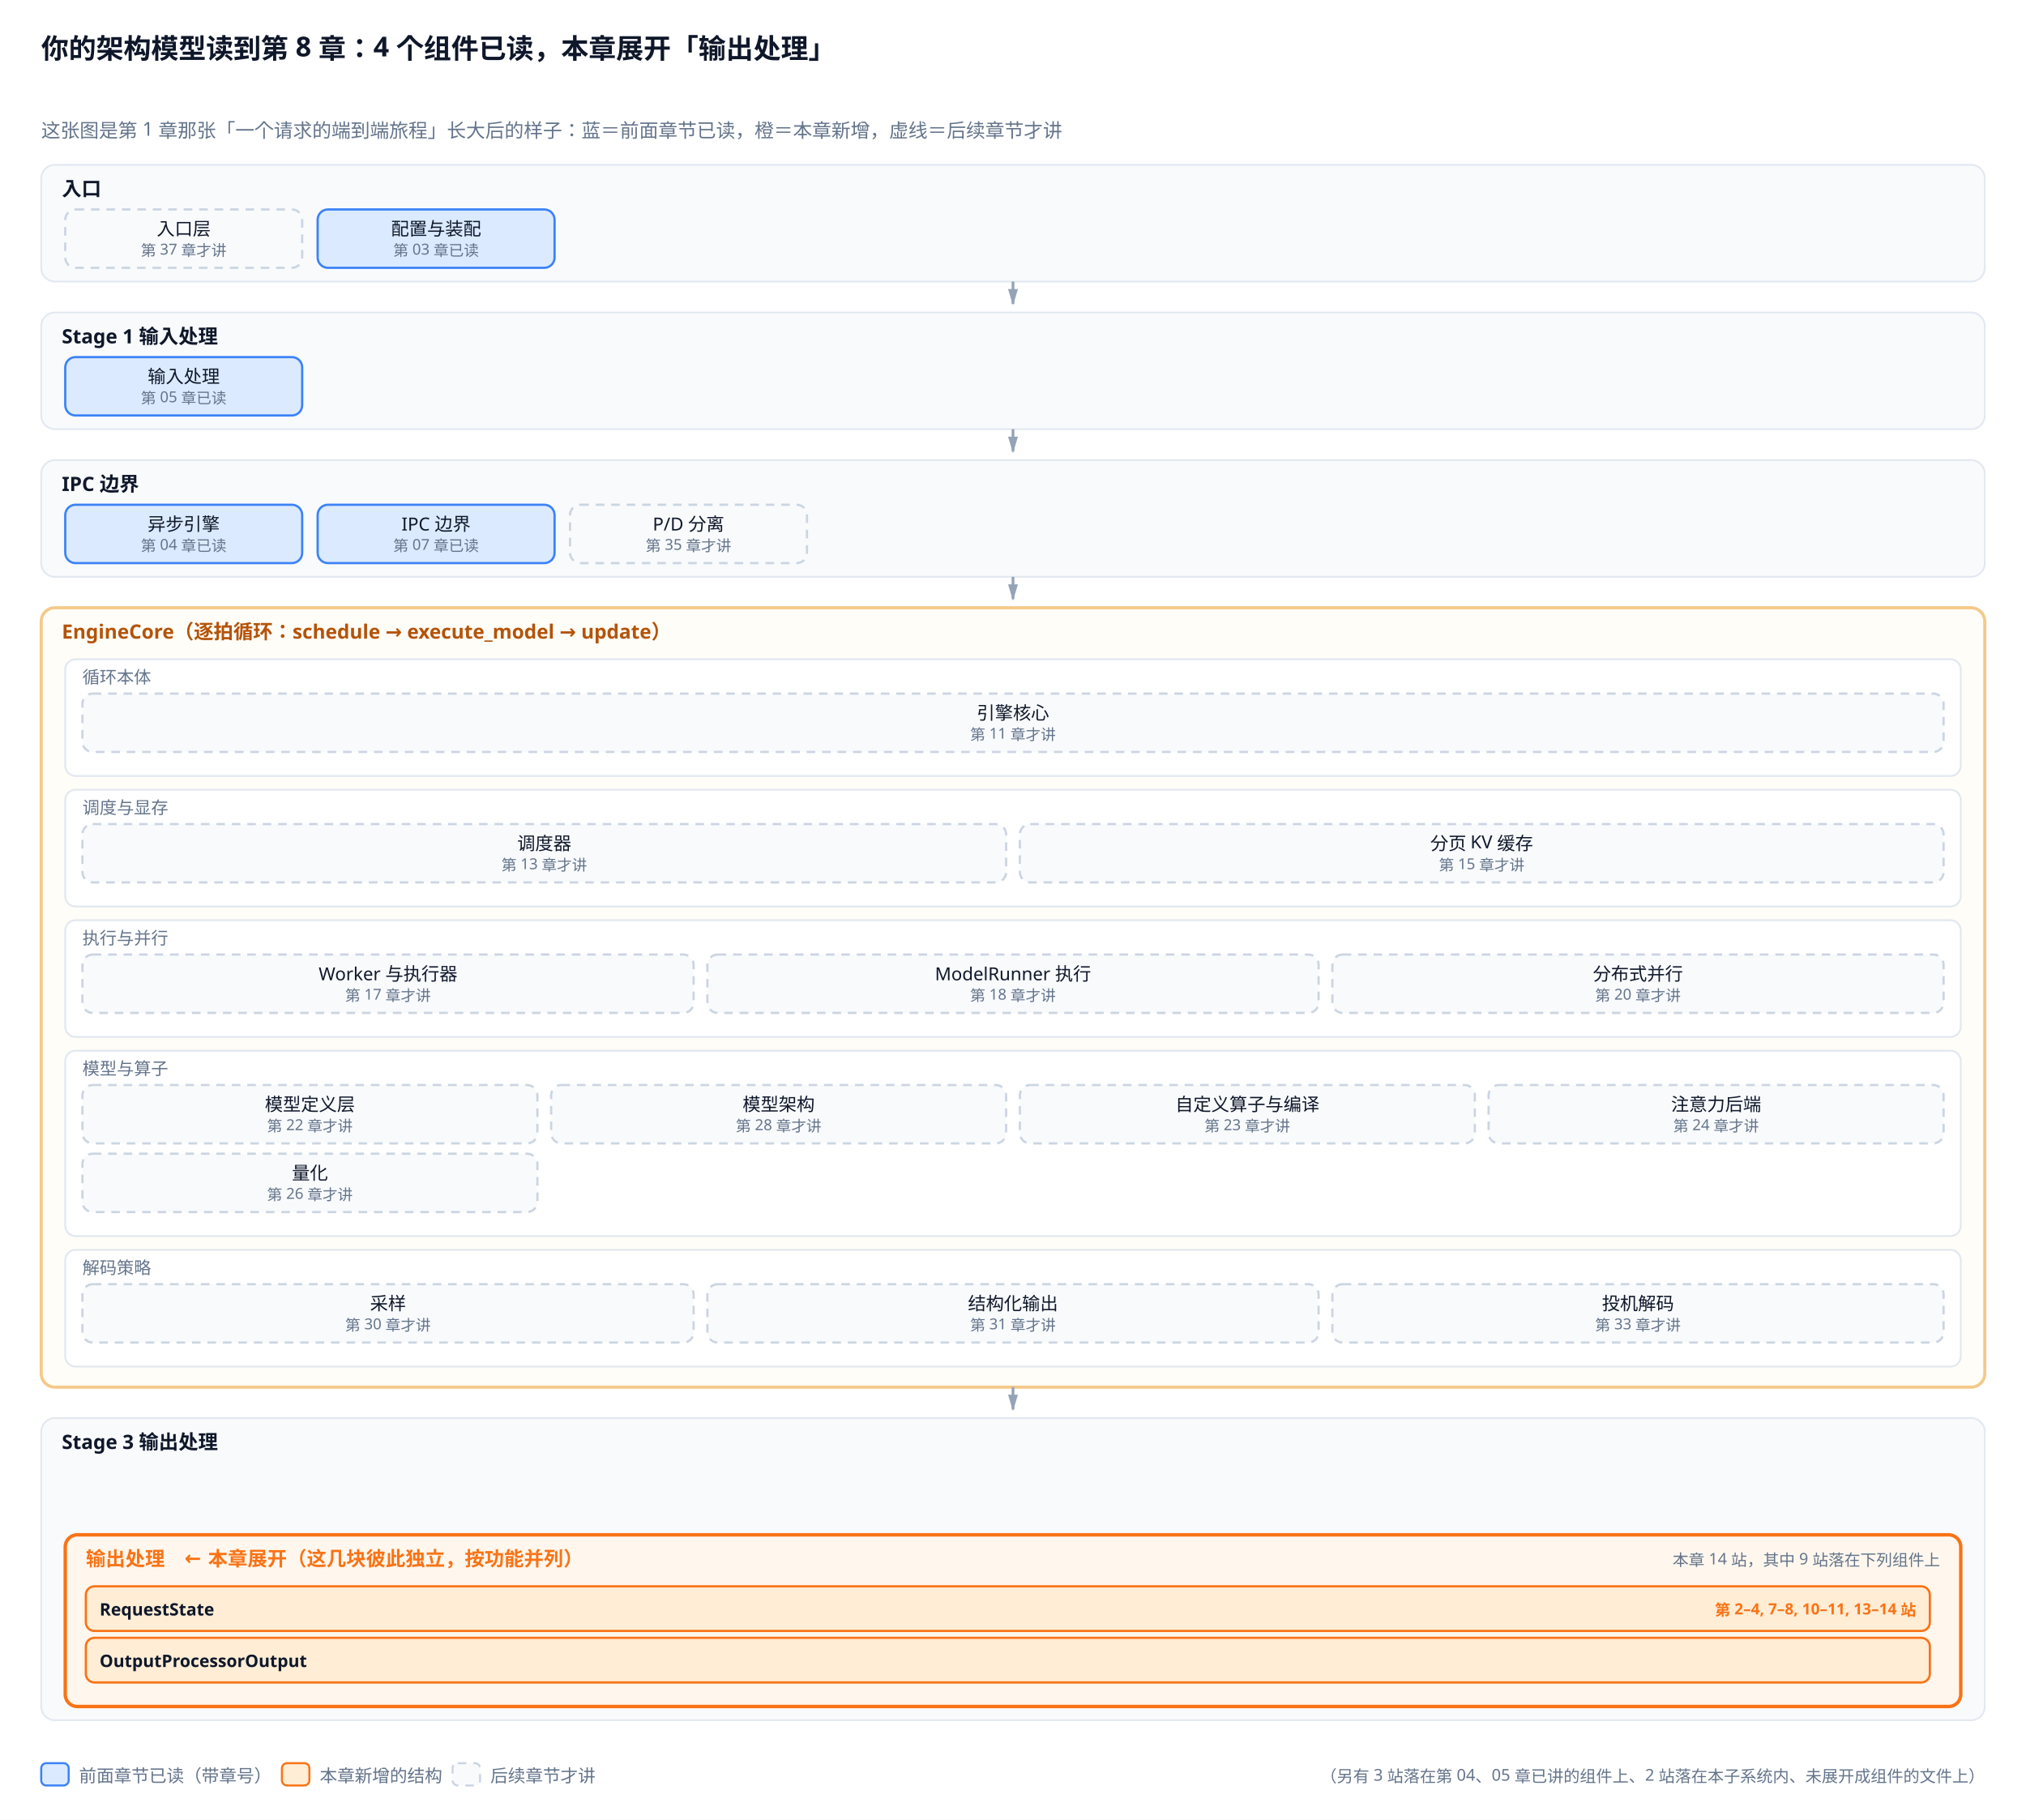
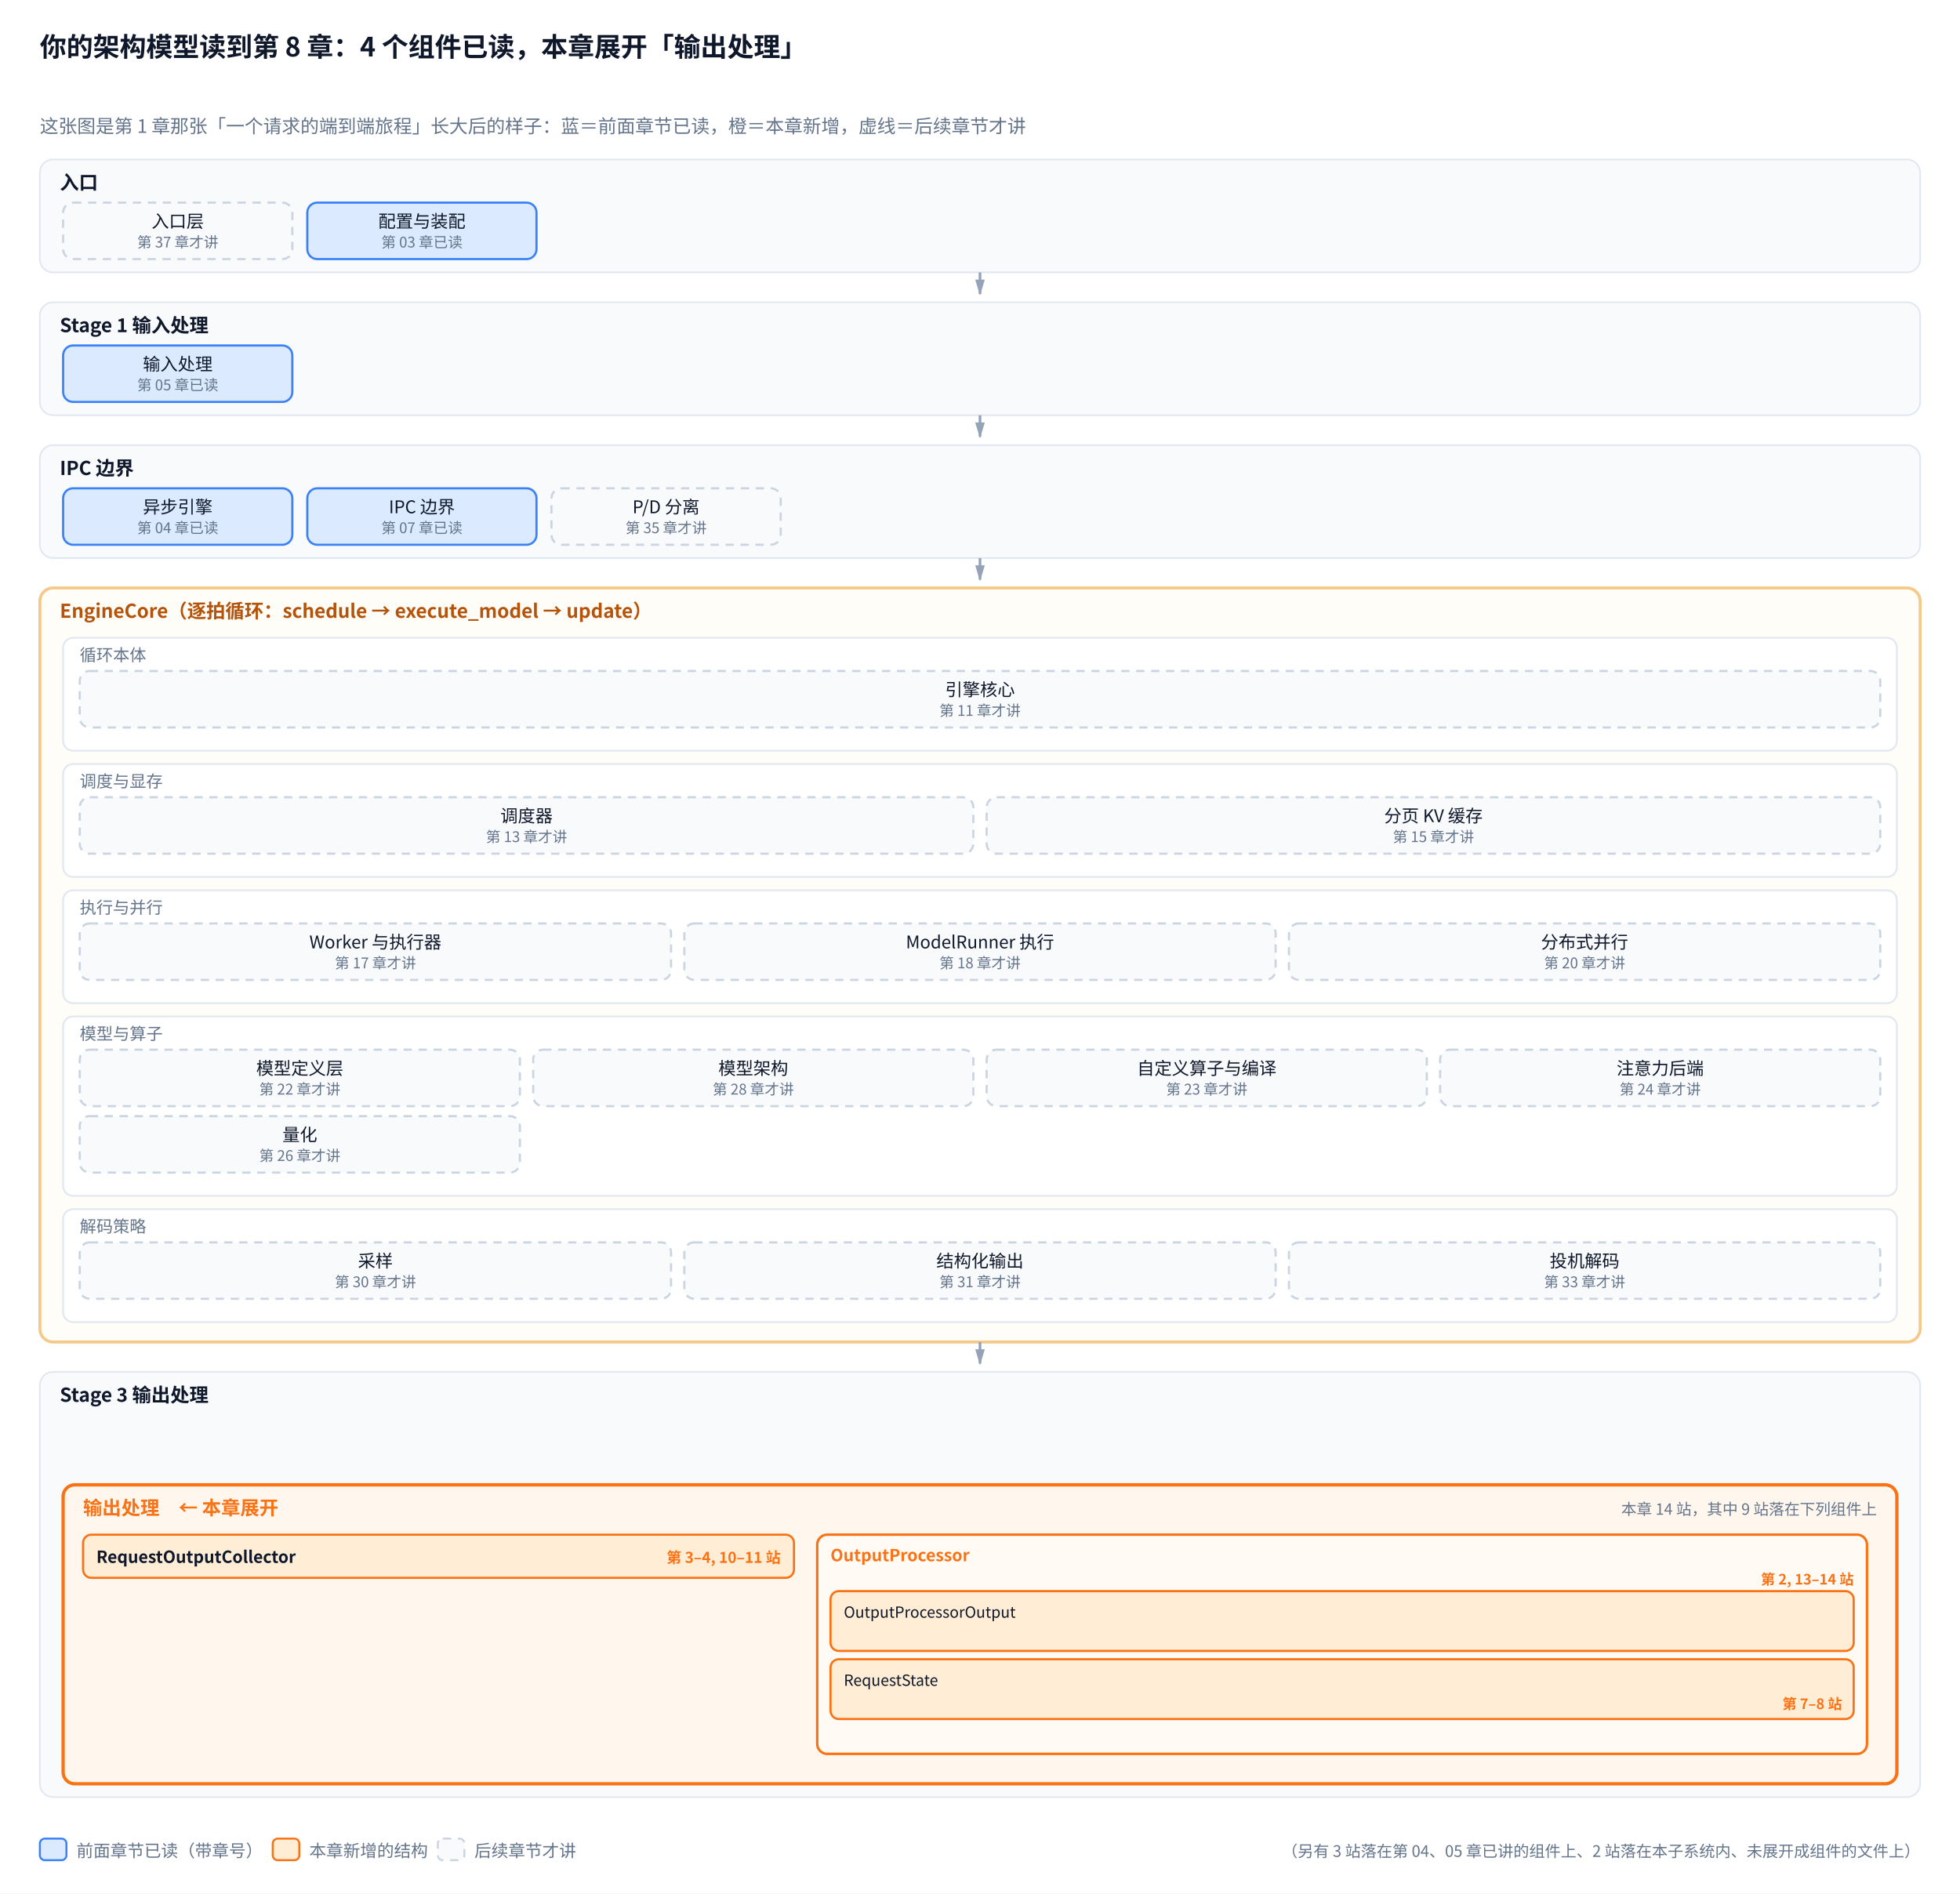
- <svg xmlns="http://www.w3.org/2000/svg" viewBox="0 0 1180 1060">
+ <svg xmlns="http://www.w3.org/2000/svg" viewBox="0 0 1180 1140">
  <defs>
    <marker id="a" viewBox="0 0 10 6" refX="9" refY="3" markerWidth="6" markerHeight="4" orient="auto">
      <path d="M0,0 L10,3 L0,6 Z" fill="#94a3b8" />
    </marker>
    <marker id="a2" viewBox="0 0 10 6" refX="9" refY="3" markerWidth="6" markerHeight="4" orient="auto">
      <path d="M0,0 L10,3 L0,6 Z" fill="#f97316" />
    </marker>
  </defs>
-   <rect width="1180" height="1060" fill="white" />
-   <text x="24" y="34" font-family="sans-serif" font-size="16" fill="#0f172a" font-weight="bold">你的架构模型读到第 8 章：4 个组件已读，本章展开「输出处理」</text>
-   <text x="24.0" y="80.0" font-family="sans-serif" font-size="11.2" fill="#64748b" text-anchor="start">这张图是第 1 章那张「一个请求的端到端旅程」长大后的样子：蓝＝前面章节已读，橙＝本章新增，虚线＝后续章节才讲</text>
+   <rect width="1180" height="1140" fill="white" />
+   <text x="24" y="34" font-family="Microsoft YaHei, SimHei, Noto Sans CJK SC, PingFang SC, sans-serif" font-size="16" fill="#0f172a" font-weight="bold">你的架构模型读到第 8 章：4 个组件已读，本章展开「输出处理」</text>
+   <text x="24.0" y="80.0" font-family="Microsoft YaHei, SimHei, Noto Sans CJK SC, PingFang SC, sans-serif" font-size="11.2" fill="#64748b" text-anchor="start">这张图是第 1 章那张「一个请求的端到端旅程」长大后的样子：蓝＝前面章节已读，橙＝本章新增，虚线＝后续章节才讲</text>
  <rect x="24.0" y="96.0" width="1132.0" height="68.0" rx="8" fill="#f8fafc" stroke="#e2e8f0" stroke-width="1.0" />
-   <text x="36.0" y="114.0" font-family="sans-serif" font-size="11.5" fill="#0f172a" text-anchor="start" font-weight="bold">入口</text>
+   <text x="36.0" y="114.0" font-family="Microsoft YaHei, SimHei, Noto Sans CJK SC, PingFang SC, sans-serif" font-size="11.5" fill="#0f172a" text-anchor="start" font-weight="bold">入口</text>
  <rect x="38.0" y="122.0" width="138.0" height="34.0" rx="6" fill="#f8fafc" stroke="#cbd5e1" stroke-width="1.3" stroke-dasharray="5,4" />
-   <text x="107.0" y="137.0" font-family="sans-serif" font-size="10.5" fill="#0f172a" text-anchor="middle">入口层</text>
-   <text x="107.0" y="149.0" font-family="sans-serif" font-size="8.8" fill="#64748b" text-anchor="middle">第 37 章才讲</text>
+   <text x="107.0" y="137.0" font-family="Microsoft YaHei, SimHei, Noto Sans CJK SC, PingFang SC, sans-serif" font-size="10.5" fill="#0f172a" text-anchor="middle">入口层</text>
+   <text x="107.0" y="149.0" font-family="Microsoft YaHei, SimHei, Noto Sans CJK SC, PingFang SC, sans-serif" font-size="8.8" fill="#64748b" text-anchor="middle">第 37 章才讲</text>
  <rect x="185.0" y="122.0" width="138.0" height="34.0" rx="6" fill="#dbeafe" stroke="#3b82f6" stroke-width="1.3" />
-   <text x="254.0" y="137.0" font-family="sans-serif" font-size="10.5" fill="#0f172a" text-anchor="middle">配置与装配</text>
-   <text x="254.0" y="149.0" font-family="sans-serif" font-size="8.8" fill="#64748b" text-anchor="middle">第 03 章已读</text>
+   <text x="254.0" y="137.0" font-family="Microsoft YaHei, SimHei, Noto Sans CJK SC, PingFang SC, sans-serif" font-size="10.5" fill="#0f172a" text-anchor="middle">配置与装配</text>
+   <text x="254.0" y="149.0" font-family="Microsoft YaHei, SimHei, Noto Sans CJK SC, PingFang SC, sans-serif" font-size="8.8" fill="#64748b" text-anchor="middle">第 03 章已读</text>
  <path d="M590.0,164.0 L590.0,177.0" stroke="#94a3b8" stroke-width="1.6" marker-end="url(#a)" />
  <rect x="24.0" y="182.0" width="1132.0" height="68.0" rx="8" fill="#f8fafc" stroke="#e2e8f0" stroke-width="1.0" />
-   <text x="36.0" y="200.0" font-family="sans-serif" font-size="11.5" fill="#0f172a" text-anchor="start" font-weight="bold">Stage 1 输入处理</text>
+   <text x="36.0" y="200.0" font-family="Microsoft YaHei, SimHei, Noto Sans CJK SC, PingFang SC, sans-serif" font-size="11.5" fill="#0f172a" text-anchor="start" font-weight="bold">Stage 1 输入处理</text>
  <rect x="38.0" y="208.0" width="138.0" height="34.0" rx="6" fill="#dbeafe" stroke="#3b82f6" stroke-width="1.3" />
-   <text x="107.0" y="223.0" font-family="sans-serif" font-size="10.5" fill="#0f172a" text-anchor="middle">输入处理</text>
-   <text x="107.0" y="235.0" font-family="sans-serif" font-size="8.8" fill="#64748b" text-anchor="middle">第 05 章已读</text>
+   <text x="107.0" y="223.0" font-family="Microsoft YaHei, SimHei, Noto Sans CJK SC, PingFang SC, sans-serif" font-size="10.5" fill="#0f172a" text-anchor="middle">输入处理</text>
+   <text x="107.0" y="235.0" font-family="Microsoft YaHei, SimHei, Noto Sans CJK SC, PingFang SC, sans-serif" font-size="8.8" fill="#64748b" text-anchor="middle">第 05 章已读</text>
  <path d="M590.0,250.0 L590.0,263.0" stroke="#94a3b8" stroke-width="1.6" marker-end="url(#a)" />
  <rect x="24.0" y="268.0" width="1132.0" height="68.0" rx="8" fill="#f8fafc" stroke="#e2e8f0" stroke-width="1.0" />
-   <text x="36.0" y="286.0" font-family="sans-serif" font-size="11.5" fill="#0f172a" text-anchor="start" font-weight="bold">IPC 边界</text>
+   <text x="36.0" y="286.0" font-family="Microsoft YaHei, SimHei, Noto Sans CJK SC, PingFang SC, sans-serif" font-size="11.5" fill="#0f172a" text-anchor="start" font-weight="bold">IPC 边界</text>
  <rect x="38.0" y="294.0" width="138.0" height="34.0" rx="6" fill="#dbeafe" stroke="#3b82f6" stroke-width="1.3" />
-   <text x="107.0" y="309.0" font-family="sans-serif" font-size="10.5" fill="#0f172a" text-anchor="middle">异步引擎</text>
-   <text x="107.0" y="321.0" font-family="sans-serif" font-size="8.8" fill="#64748b" text-anchor="middle">第 04 章已读</text>
+   <text x="107.0" y="309.0" font-family="Microsoft YaHei, SimHei, Noto Sans CJK SC, PingFang SC, sans-serif" font-size="10.5" fill="#0f172a" text-anchor="middle">异步引擎</text>
+   <text x="107.0" y="321.0" font-family="Microsoft YaHei, SimHei, Noto Sans CJK SC, PingFang SC, sans-serif" font-size="8.8" fill="#64748b" text-anchor="middle">第 04 章已读</text>
  <rect x="185.0" y="294.0" width="138.0" height="34.0" rx="6" fill="#dbeafe" stroke="#3b82f6" stroke-width="1.3" />
-   <text x="254.0" y="309.0" font-family="sans-serif" font-size="10.5" fill="#0f172a" text-anchor="middle">IPC 边界</text>
-   <text x="254.0" y="321.0" font-family="sans-serif" font-size="8.8" fill="#64748b" text-anchor="middle">第 07 章已读</text>
+   <text x="254.0" y="309.0" font-family="Microsoft YaHei, SimHei, Noto Sans CJK SC, PingFang SC, sans-serif" font-size="10.5" fill="#0f172a" text-anchor="middle">IPC 边界</text>
+   <text x="254.0" y="321.0" font-family="Microsoft YaHei, SimHei, Noto Sans CJK SC, PingFang SC, sans-serif" font-size="8.8" fill="#64748b" text-anchor="middle">第 07 章已读</text>
  <rect x="332.0" y="294.0" width="138.0" height="34.0" rx="6" fill="#f8fafc" stroke="#cbd5e1" stroke-width="1.3" stroke-dasharray="5,4" />
-   <text x="401.0" y="309.0" font-family="sans-serif" font-size="10.5" fill="#0f172a" text-anchor="middle">P/D 分离</text>
-   <text x="401.0" y="321.0" font-family="sans-serif" font-size="8.8" fill="#64748b" text-anchor="middle">第 35 章才讲</text>
+   <text x="401.0" y="309.0" font-family="Microsoft YaHei, SimHei, Noto Sans CJK SC, PingFang SC, sans-serif" font-size="10.5" fill="#0f172a" text-anchor="middle">P/D 分离</text>
+   <text x="401.0" y="321.0" font-family="Microsoft YaHei, SimHei, Noto Sans CJK SC, PingFang SC, sans-serif" font-size="8.8" fill="#64748b" text-anchor="middle">第 35 章才讲</text>
  <path d="M590.0,336.0 L590.0,349.0" stroke="#94a3b8" stroke-width="1.6" marker-end="url(#a)" />
  <rect x="24.0" y="354.0" width="1132.0" height="454.0" rx="8" fill="#fffdf7" stroke="#f5c98a" stroke-width="1.8" />
-   <text x="36.0" y="372.0" font-family="sans-serif" font-size="11.5" fill="#b45309" text-anchor="start" font-weight="bold">EngineCore（逐拍循环：schedule → execute_model → update）</text>
+   <text x="36.0" y="372.0" font-family="Microsoft YaHei, SimHei, Noto Sans CJK SC, PingFang SC, sans-serif" font-size="11.5" fill="#b45309" text-anchor="start" font-weight="bold">EngineCore（逐拍循环：schedule → execute_model → update）</text>
  <rect x="38.0" y="384.0" width="1104.0" height="68.0" rx="6" fill="#ffffff" stroke="#e2e8f0" stroke-width="1.1" />
-   <text x="48.0" y="398.0" font-family="sans-serif" font-size="10" fill="#64748b" text-anchor="start">循环本体</text>
+   <text x="48.0" y="398.0" font-family="Microsoft YaHei, SimHei, Noto Sans CJK SC, PingFang SC, sans-serif" font-size="10" fill="#64748b" text-anchor="start">循环本体</text>
  <rect x="48.0" y="404.0" width="1084.0" height="34.0" rx="6" fill="#f8fafc" stroke="#cbd5e1" stroke-width="1.3" stroke-dasharray="5,4" />
-   <text x="590.0" y="419.0" font-family="sans-serif" font-size="10.5" fill="#0f172a" text-anchor="middle">引擎核心</text>
-   <text x="590.0" y="431.0" font-family="sans-serif" font-size="8.8" fill="#64748b" text-anchor="middle">第 11 章才讲</text>
+   <text x="590.0" y="419.0" font-family="Microsoft YaHei, SimHei, Noto Sans CJK SC, PingFang SC, sans-serif" font-size="10.5" fill="#0f172a" text-anchor="middle">引擎核心</text>
+   <text x="590.0" y="431.0" font-family="Microsoft YaHei, SimHei, Noto Sans CJK SC, PingFang SC, sans-serif" font-size="8.8" fill="#64748b" text-anchor="middle">第 11 章才讲</text>
  <rect x="38.0" y="460.0" width="1104.0" height="68.0" rx="6" fill="#ffffff" stroke="#e2e8f0" stroke-width="1.1" />
-   <text x="48.0" y="474.0" font-family="sans-serif" font-size="10" fill="#64748b" text-anchor="start">调度与显存</text>
+   <text x="48.0" y="474.0" font-family="Microsoft YaHei, SimHei, Noto Sans CJK SC, PingFang SC, sans-serif" font-size="10" fill="#64748b" text-anchor="start">调度与显存</text>
  <rect x="48.0" y="480.0" width="538.0" height="34.0" rx="6" fill="#f8fafc" stroke="#cbd5e1" stroke-width="1.3" stroke-dasharray="5,4" />
-   <text x="317.0" y="495.0" font-family="sans-serif" font-size="10.5" fill="#0f172a" text-anchor="middle">调度器</text>
-   <text x="317.0" y="507.0" font-family="sans-serif" font-size="8.8" fill="#64748b" text-anchor="middle">第 13 章才讲</text>
+   <text x="317.0" y="495.0" font-family="Microsoft YaHei, SimHei, Noto Sans CJK SC, PingFang SC, sans-serif" font-size="10.5" fill="#0f172a" text-anchor="middle">调度器</text>
+   <text x="317.0" y="507.0" font-family="Microsoft YaHei, SimHei, Noto Sans CJK SC, PingFang SC, sans-serif" font-size="8.8" fill="#64748b" text-anchor="middle">第 13 章才讲</text>
  <rect x="594.0" y="480.0" width="538.0" height="34.0" rx="6" fill="#f8fafc" stroke="#cbd5e1" stroke-width="1.3" stroke-dasharray="5,4" />
-   <text x="863.0" y="495.0" font-family="sans-serif" font-size="10.5" fill="#0f172a" text-anchor="middle">分页 KV 缓存</text>
-   <text x="863.0" y="507.0" font-family="sans-serif" font-size="8.8" fill="#64748b" text-anchor="middle">第 15 章才讲</text>
+   <text x="863.0" y="495.0" font-family="Microsoft YaHei, SimHei, Noto Sans CJK SC, PingFang SC, sans-serif" font-size="10.5" fill="#0f172a" text-anchor="middle">分页 KV 缓存</text>
+   <text x="863.0" y="507.0" font-family="Microsoft YaHei, SimHei, Noto Sans CJK SC, PingFang SC, sans-serif" font-size="8.8" fill="#64748b" text-anchor="middle">第 15 章才讲</text>
  <rect x="38.0" y="536.0" width="1104.0" height="68.0" rx="6" fill="#ffffff" stroke="#e2e8f0" stroke-width="1.1" />
-   <text x="48.0" y="550.0" font-family="sans-serif" font-size="10" fill="#64748b" text-anchor="start">执行与并行</text>
+   <text x="48.0" y="550.0" font-family="Microsoft YaHei, SimHei, Noto Sans CJK SC, PingFang SC, sans-serif" font-size="10" fill="#64748b" text-anchor="start">执行与并行</text>
  <rect x="48.0" y="556.0" width="356.0" height="34.0" rx="6" fill="#f8fafc" stroke="#cbd5e1" stroke-width="1.3" stroke-dasharray="5,4" />
-   <text x="226.0" y="571.0" font-family="sans-serif" font-size="10.5" fill="#0f172a" text-anchor="middle">Worker 与执行器</text>
-   <text x="226.0" y="583.0" font-family="sans-serif" font-size="8.8" fill="#64748b" text-anchor="middle">第 17 章才讲</text>
+   <text x="226.0" y="571.0" font-family="Microsoft YaHei, SimHei, Noto Sans CJK SC, PingFang SC, sans-serif" font-size="10.5" fill="#0f172a" text-anchor="middle">Worker 与执行器</text>
+   <text x="226.0" y="583.0" font-family="Microsoft YaHei, SimHei, Noto Sans CJK SC, PingFang SC, sans-serif" font-size="8.8" fill="#64748b" text-anchor="middle">第 17 章才讲</text>
  <rect x="412.0" y="556.0" width="356.0" height="34.0" rx="6" fill="#f8fafc" stroke="#cbd5e1" stroke-width="1.3" stroke-dasharray="5,4" />
-   <text x="590.0" y="571.0" font-family="sans-serif" font-size="10.5" fill="#0f172a" text-anchor="middle">ModelRunner 执行</text>
-   <text x="590.0" y="583.0" font-family="sans-serif" font-size="8.8" fill="#64748b" text-anchor="middle">第 18 章才讲</text>
+   <text x="590.0" y="571.0" font-family="Microsoft YaHei, SimHei, Noto Sans CJK SC, PingFang SC, sans-serif" font-size="10.5" fill="#0f172a" text-anchor="middle">ModelRunner 执行</text>
+   <text x="590.0" y="583.0" font-family="Microsoft YaHei, SimHei, Noto Sans CJK SC, PingFang SC, sans-serif" font-size="8.8" fill="#64748b" text-anchor="middle">第 18 章才讲</text>
  <rect x="776.0" y="556.0" width="356.0" height="34.0" rx="6" fill="#f8fafc" stroke="#cbd5e1" stroke-width="1.3" stroke-dasharray="5,4" />
-   <text x="954.0" y="571.0" font-family="sans-serif" font-size="10.5" fill="#0f172a" text-anchor="middle">分布式并行</text>
-   <text x="954.0" y="583.0" font-family="sans-serif" font-size="8.8" fill="#64748b" text-anchor="middle">第 20 章才讲</text>
+   <text x="954.0" y="571.0" font-family="Microsoft YaHei, SimHei, Noto Sans CJK SC, PingFang SC, sans-serif" font-size="10.5" fill="#0f172a" text-anchor="middle">分布式并行</text>
+   <text x="954.0" y="583.0" font-family="Microsoft YaHei, SimHei, Noto Sans CJK SC, PingFang SC, sans-serif" font-size="8.8" fill="#64748b" text-anchor="middle">第 20 章才讲</text>
  <rect x="38.0" y="612.0" width="1104.0" height="108.0" rx="6" fill="#ffffff" stroke="#e2e8f0" stroke-width="1.1" />
-   <text x="48.0" y="626.0" font-family="sans-serif" font-size="10" fill="#64748b" text-anchor="start">模型与算子</text>
+   <text x="48.0" y="626.0" font-family="Microsoft YaHei, SimHei, Noto Sans CJK SC, PingFang SC, sans-serif" font-size="10" fill="#64748b" text-anchor="start">模型与算子</text>
  <rect x="48.0" y="632.0" width="265.0" height="34.0" rx="6" fill="#f8fafc" stroke="#cbd5e1" stroke-width="1.3" stroke-dasharray="5,4" />
-   <text x="180.5" y="647.0" font-family="sans-serif" font-size="10.5" fill="#0f172a" text-anchor="middle">模型定义层</text>
-   <text x="180.5" y="659.0" font-family="sans-serif" font-size="8.8" fill="#64748b" text-anchor="middle">第 22 章才讲</text>
+   <text x="180.5" y="647.0" font-family="Microsoft YaHei, SimHei, Noto Sans CJK SC, PingFang SC, sans-serif" font-size="10.5" fill="#0f172a" text-anchor="middle">模型定义层</text>
+   <text x="180.5" y="659.0" font-family="Microsoft YaHei, SimHei, Noto Sans CJK SC, PingFang SC, sans-serif" font-size="8.8" fill="#64748b" text-anchor="middle">第 22 章才讲</text>
  <rect x="321.0" y="632.0" width="265.0" height="34.0" rx="6" fill="#f8fafc" stroke="#cbd5e1" stroke-width="1.3" stroke-dasharray="5,4" />
-   <text x="453.5" y="647.0" font-family="sans-serif" font-size="10.5" fill="#0f172a" text-anchor="middle">模型架构</text>
-   <text x="453.5" y="659.0" font-family="sans-serif" font-size="8.8" fill="#64748b" text-anchor="middle">第 28 章才讲</text>
+   <text x="453.5" y="647.0" font-family="Microsoft YaHei, SimHei, Noto Sans CJK SC, PingFang SC, sans-serif" font-size="10.5" fill="#0f172a" text-anchor="middle">模型架构</text>
+   <text x="453.5" y="659.0" font-family="Microsoft YaHei, SimHei, Noto Sans CJK SC, PingFang SC, sans-serif" font-size="8.8" fill="#64748b" text-anchor="middle">第 28 章才讲</text>
  <rect x="594.0" y="632.0" width="265.0" height="34.0" rx="6" fill="#f8fafc" stroke="#cbd5e1" stroke-width="1.3" stroke-dasharray="5,4" />
-   <text x="726.5" y="647.0" font-family="sans-serif" font-size="10.5" fill="#0f172a" text-anchor="middle">自定义算子与编译</text>
-   <text x="726.5" y="659.0" font-family="sans-serif" font-size="8.8" fill="#64748b" text-anchor="middle">第 23 章才讲</text>
+   <text x="726.5" y="647.0" font-family="Microsoft YaHei, SimHei, Noto Sans CJK SC, PingFang SC, sans-serif" font-size="10.5" fill="#0f172a" text-anchor="middle">自定义算子与编译</text>
+   <text x="726.5" y="659.0" font-family="Microsoft YaHei, SimHei, Noto Sans CJK SC, PingFang SC, sans-serif" font-size="8.8" fill="#64748b" text-anchor="middle">第 23 章才讲</text>
  <rect x="867.0" y="632.0" width="265.0" height="34.0" rx="6" fill="#f8fafc" stroke="#cbd5e1" stroke-width="1.3" stroke-dasharray="5,4" />
-   <text x="999.5" y="647.0" font-family="sans-serif" font-size="10.5" fill="#0f172a" text-anchor="middle">注意力后端</text>
-   <text x="999.5" y="659.0" font-family="sans-serif" font-size="8.8" fill="#64748b" text-anchor="middle">第 24 章才讲</text>
+   <text x="999.5" y="647.0" font-family="Microsoft YaHei, SimHei, Noto Sans CJK SC, PingFang SC, sans-serif" font-size="10.5" fill="#0f172a" text-anchor="middle">注意力后端</text>
+   <text x="999.5" y="659.0" font-family="Microsoft YaHei, SimHei, Noto Sans CJK SC, PingFang SC, sans-serif" font-size="8.8" fill="#64748b" text-anchor="middle">第 24 章才讲</text>
  <rect x="48.0" y="672.0" width="265.0" height="34.0" rx="6" fill="#f8fafc" stroke="#cbd5e1" stroke-width="1.3" stroke-dasharray="5,4" />
-   <text x="180.5" y="687.0" font-family="sans-serif" font-size="10.5" fill="#0f172a" text-anchor="middle">量化</text>
-   <text x="180.5" y="699.0" font-family="sans-serif" font-size="8.8" fill="#64748b" text-anchor="middle">第 26 章才讲</text>
+   <text x="180.5" y="687.0" font-family="Microsoft YaHei, SimHei, Noto Sans CJK SC, PingFang SC, sans-serif" font-size="10.5" fill="#0f172a" text-anchor="middle">量化</text>
+   <text x="180.5" y="699.0" font-family="Microsoft YaHei, SimHei, Noto Sans CJK SC, PingFang SC, sans-serif" font-size="8.8" fill="#64748b" text-anchor="middle">第 26 章才讲</text>
  <rect x="38.0" y="728.0" width="1104.0" height="68.0" rx="6" fill="#ffffff" stroke="#e2e8f0" stroke-width="1.1" />
-   <text x="48.0" y="742.0" font-family="sans-serif" font-size="10" fill="#64748b" text-anchor="start">解码策略</text>
+   <text x="48.0" y="742.0" font-family="Microsoft YaHei, SimHei, Noto Sans CJK SC, PingFang SC, sans-serif" font-size="10" fill="#64748b" text-anchor="start">解码策略</text>
  <rect x="48.0" y="748.0" width="356.0" height="34.0" rx="6" fill="#f8fafc" stroke="#cbd5e1" stroke-width="1.3" stroke-dasharray="5,4" />
-   <text x="226.0" y="763.0" font-family="sans-serif" font-size="10.5" fill="#0f172a" text-anchor="middle">采样</text>
-   <text x="226.0" y="775.0" font-family="sans-serif" font-size="8.8" fill="#64748b" text-anchor="middle">第 30 章才讲</text>
+   <text x="226.0" y="763.0" font-family="Microsoft YaHei, SimHei, Noto Sans CJK SC, PingFang SC, sans-serif" font-size="10.5" fill="#0f172a" text-anchor="middle">采样</text>
+   <text x="226.0" y="775.0" font-family="Microsoft YaHei, SimHei, Noto Sans CJK SC, PingFang SC, sans-serif" font-size="8.8" fill="#64748b" text-anchor="middle">第 30 章才讲</text>
  <rect x="412.0" y="748.0" width="356.0" height="34.0" rx="6" fill="#f8fafc" stroke="#cbd5e1" stroke-width="1.3" stroke-dasharray="5,4" />
-   <text x="590.0" y="763.0" font-family="sans-serif" font-size="10.5" fill="#0f172a" text-anchor="middle">结构化输出</text>
-   <text x="590.0" y="775.0" font-family="sans-serif" font-size="8.8" fill="#64748b" text-anchor="middle">第 31 章才讲</text>
+   <text x="590.0" y="763.0" font-family="Microsoft YaHei, SimHei, Noto Sans CJK SC, PingFang SC, sans-serif" font-size="10.5" fill="#0f172a" text-anchor="middle">结构化输出</text>
+   <text x="590.0" y="775.0" font-family="Microsoft YaHei, SimHei, Noto Sans CJK SC, PingFang SC, sans-serif" font-size="8.8" fill="#64748b" text-anchor="middle">第 31 章才讲</text>
  <rect x="776.0" y="748.0" width="356.0" height="34.0" rx="6" fill="#f8fafc" stroke="#cbd5e1" stroke-width="1.3" stroke-dasharray="5,4" />
-   <text x="954.0" y="763.0" font-family="sans-serif" font-size="10.5" fill="#0f172a" text-anchor="middle">投机解码</text>
-   <text x="954.0" y="775.0" font-family="sans-serif" font-size="8.8" fill="#64748b" text-anchor="middle">第 33 章才讲</text>
+   <text x="954.0" y="763.0" font-family="Microsoft YaHei, SimHei, Noto Sans CJK SC, PingFang SC, sans-serif" font-size="10.5" fill="#0f172a" text-anchor="middle">投机解码</text>
+   <text x="954.0" y="775.0" font-family="Microsoft YaHei, SimHei, Noto Sans CJK SC, PingFang SC, sans-serif" font-size="8.8" fill="#64748b" text-anchor="middle">第 33 章才讲</text>
  <path d="M590.0,808.0 L590.0,821.0" stroke="#94a3b8" stroke-width="1.6" marker-end="url(#a)" />
-   <rect x="24.0" y="826.0" width="1132.0" height="176.0" rx="8" fill="#f8fafc" stroke="#e2e8f0" stroke-width="1.0" />
-   <text x="36.0" y="844.0" font-family="sans-serif" font-size="11.5" fill="#0f172a" text-anchor="start" font-weight="bold">Stage 3 输出处理</text>
-   <rect x="38.0" y="894.0" width="1104.0" height="100.0" rx="7" fill="#fff7ed" stroke="#f97316" stroke-width="2.0" />
-   <text x="50.0" y="912.0" font-family="sans-serif" font-size="11.5" fill="#f97316" text-anchor="start" font-weight="bold">输出处理　← 本章展开（这几块彼此独立，按功能并列）</text>
-   <text x="1130.0" y="912.0" font-family="sans-serif" font-size="9.3" fill="#64748b" text-anchor="end">本章 14 站，其中 9 站落在下列组件上</text>
-   <rect x="50.0" y="924.0" width="1074.0" height="26.0" rx="5" fill="#ffedd5" stroke="#f97316" stroke-width="1.3" />
-   <text x="58.0" y="941.0" font-family="sans-serif" font-size="10" fill="#0f172a" text-anchor="start" font-weight="bold">RequestState</text>
-   <text x="1116.0" y="941.0" font-family="sans-serif" font-size="9" fill="#f97316" text-anchor="end" font-weight="bold">第 2–4, 7–8, 10–11, 13–14 站</text>
-   <rect x="50.0" y="954.0" width="1074.0" height="26.0" rx="5" fill="#ffedd5" stroke="#f97316" stroke-width="1.3" />
-   <text x="58.0" y="971.0" font-family="sans-serif" font-size="10" fill="#0f172a" text-anchor="start" font-weight="bold">OutputProcessorOutput</text>
-   <rect x="24.0" y="1027.0" width="16.0" height="13.0" rx="3" fill="#dbeafe" stroke="#3b82f6" stroke-width="1.2" />
-   <text x="46.0" y="1038.0" font-family="sans-serif" font-size="10.2" fill="#64748b" text-anchor="start">前面章节已读（带章号）</text>
-   <rect x="164.2" y="1027.0" width="16.0" height="13.0" rx="3" fill="#ffedd5" stroke="#f97316" stroke-width="1.2" />
-   <text x="186.2" y="1038.0" font-family="sans-serif" font-size="10.2" fill="#64748b" text-anchor="start">本章新增的结构</text>
-   <rect x="263.6" y="1027.0" width="16.0" height="13.0" rx="3" fill="#f8fafc" stroke="#cbd5e1" stroke-width="1.2" stroke-dasharray="5,4" />
-   <text x="285.6" y="1038.0" font-family="sans-serif" font-size="10.2" fill="#64748b" text-anchor="start">后续章节才讲</text>
-   <text x="1156.0" y="1038.0" font-family="sans-serif" font-size="9.5" fill="#64748b" text-anchor="end">（另有 3 站落在第 04、05 章已讲的组件上、2 站落在本子系统内、未展开成组件的文件上）</text>
+   <rect x="24.0" y="826.0" width="1132.0" height="256.0" rx="8" fill="#f8fafc" stroke="#e2e8f0" stroke-width="1.0" />
+   <text x="36.0" y="844.0" font-family="Microsoft YaHei, SimHei, Noto Sans CJK SC, PingFang SC, sans-serif" font-size="11.5" fill="#0f172a" text-anchor="start" font-weight="bold">Stage 3 输出处理</text>
+   <rect x="38.0" y="894.0" width="1104.0" height="180.0" rx="7" fill="#fff7ed" stroke="#f97316" stroke-width="2.0" />
+   <text x="50.0" y="912.0" font-family="Microsoft YaHei, SimHei, Noto Sans CJK SC, PingFang SC, sans-serif" font-size="11.5" fill="#f97316" text-anchor="start" font-weight="bold">输出处理　← 本章展开</text>
+   <text x="1130.0" y="912.0" font-family="Microsoft YaHei, SimHei, Noto Sans CJK SC, PingFang SC, sans-serif" font-size="9.3" fill="#64748b" text-anchor="end">本章 14 站，其中 9 站落在下列组件上</text>
+   <rect x="50.0" y="924.0" width="428.0" height="26.0" rx="5" fill="#ffedd5" stroke="#f97316" stroke-width="1.3" />
+   <text x="58.0" y="941.0" font-family="Microsoft YaHei, SimHei, Noto Sans CJK SC, PingFang SC, sans-serif" font-size="10" fill="#0f172a" text-anchor="start" font-weight="bold">RequestOutputCollector</text>
+   <text x="470.0" y="941.0" font-family="Microsoft YaHei, SimHei, Noto Sans CJK SC, PingFang SC, sans-serif" font-size="9" fill="#f97316" text-anchor="end" font-weight="bold">第 3–4, 10–11 站</text>
+   <rect x="492.0" y="924.0" width="632.0" height="132.0" rx="6" fill="#fffaf3" stroke="#f97316" stroke-width="1.5" />
+   <text x="500.0" y="940.0" font-family="Microsoft YaHei, SimHei, Noto Sans CJK SC, PingFang SC, sans-serif" font-size="10" fill="#f97316" text-anchor="start" font-weight="bold">OutputProcessor</text>
+   <rect x="500.0" y="958.0" width="616.0" height="36.0" rx="5" fill="#ffedd5" stroke="#f97316" stroke-width="1.3" />
+   <text x="508.0" y="974.0" font-family="Microsoft YaHei, SimHei, Noto Sans CJK SC, PingFang SC, sans-serif" font-size="9.2" fill="#0f172a" text-anchor="start">OutputProcessorOutput</text>
+   <rect x="500.0" y="999.0" width="616.0" height="36.0" rx="5" fill="#ffedd5" stroke="#f97316" stroke-width="1.3" />
+   <text x="508.0" y="1015.0" font-family="Microsoft YaHei, SimHei, Noto Sans CJK SC, PingFang SC, sans-serif" font-size="9.2" fill="#0f172a" text-anchor="start">RequestState</text>
+   <text x="1109.0" y="1029.0" font-family="Microsoft YaHei, SimHei, Noto Sans CJK SC, PingFang SC, sans-serif" font-size="8.6" fill="#f97316" text-anchor="end" font-weight="bold">第 7–8 站</text>
+   <text x="1116.0" y="954.0" font-family="Microsoft YaHei, SimHei, Noto Sans CJK SC, PingFang SC, sans-serif" font-size="8.6" fill="#f97316" text-anchor="end" font-weight="bold">第 2, 13–14 站</text>
+   <rect x="24.0" y="1107.0" width="16.0" height="13.0" rx="3" fill="#dbeafe" stroke="#3b82f6" stroke-width="1.2" />
+   <text x="46.0" y="1118.0" font-family="Microsoft YaHei, SimHei, Noto Sans CJK SC, PingFang SC, sans-serif" font-size="10.2" fill="#64748b" text-anchor="start">前面章节已读（带章号）</text>
+   <rect x="164.2" y="1107.0" width="16.0" height="13.0" rx="3" fill="#ffedd5" stroke="#f97316" stroke-width="1.2" />
+   <text x="186.2" y="1118.0" font-family="Microsoft YaHei, SimHei, Noto Sans CJK SC, PingFang SC, sans-serif" font-size="10.2" fill="#64748b" text-anchor="start">本章新增的结构</text>
+   <rect x="263.6" y="1107.0" width="16.0" height="13.0" rx="3" fill="#f8fafc" stroke="#cbd5e1" stroke-width="1.2" stroke-dasharray="5,4" />
+   <text x="285.6" y="1118.0" font-family="Microsoft YaHei, SimHei, Noto Sans CJK SC, PingFang SC, sans-serif" font-size="10.2" fill="#64748b" text-anchor="start">后续章节才讲</text>
+   <text x="1156.0" y="1118.0" font-family="Microsoft YaHei, SimHei, Noto Sans CJK SC, PingFang SC, sans-serif" font-size="9.5" fill="#64748b" text-anchor="end">（另有 3 站落在第 04、05 章已讲的组件上、2 站落在本子系统内、未展开成组件的文件上）</text>
</svg>
